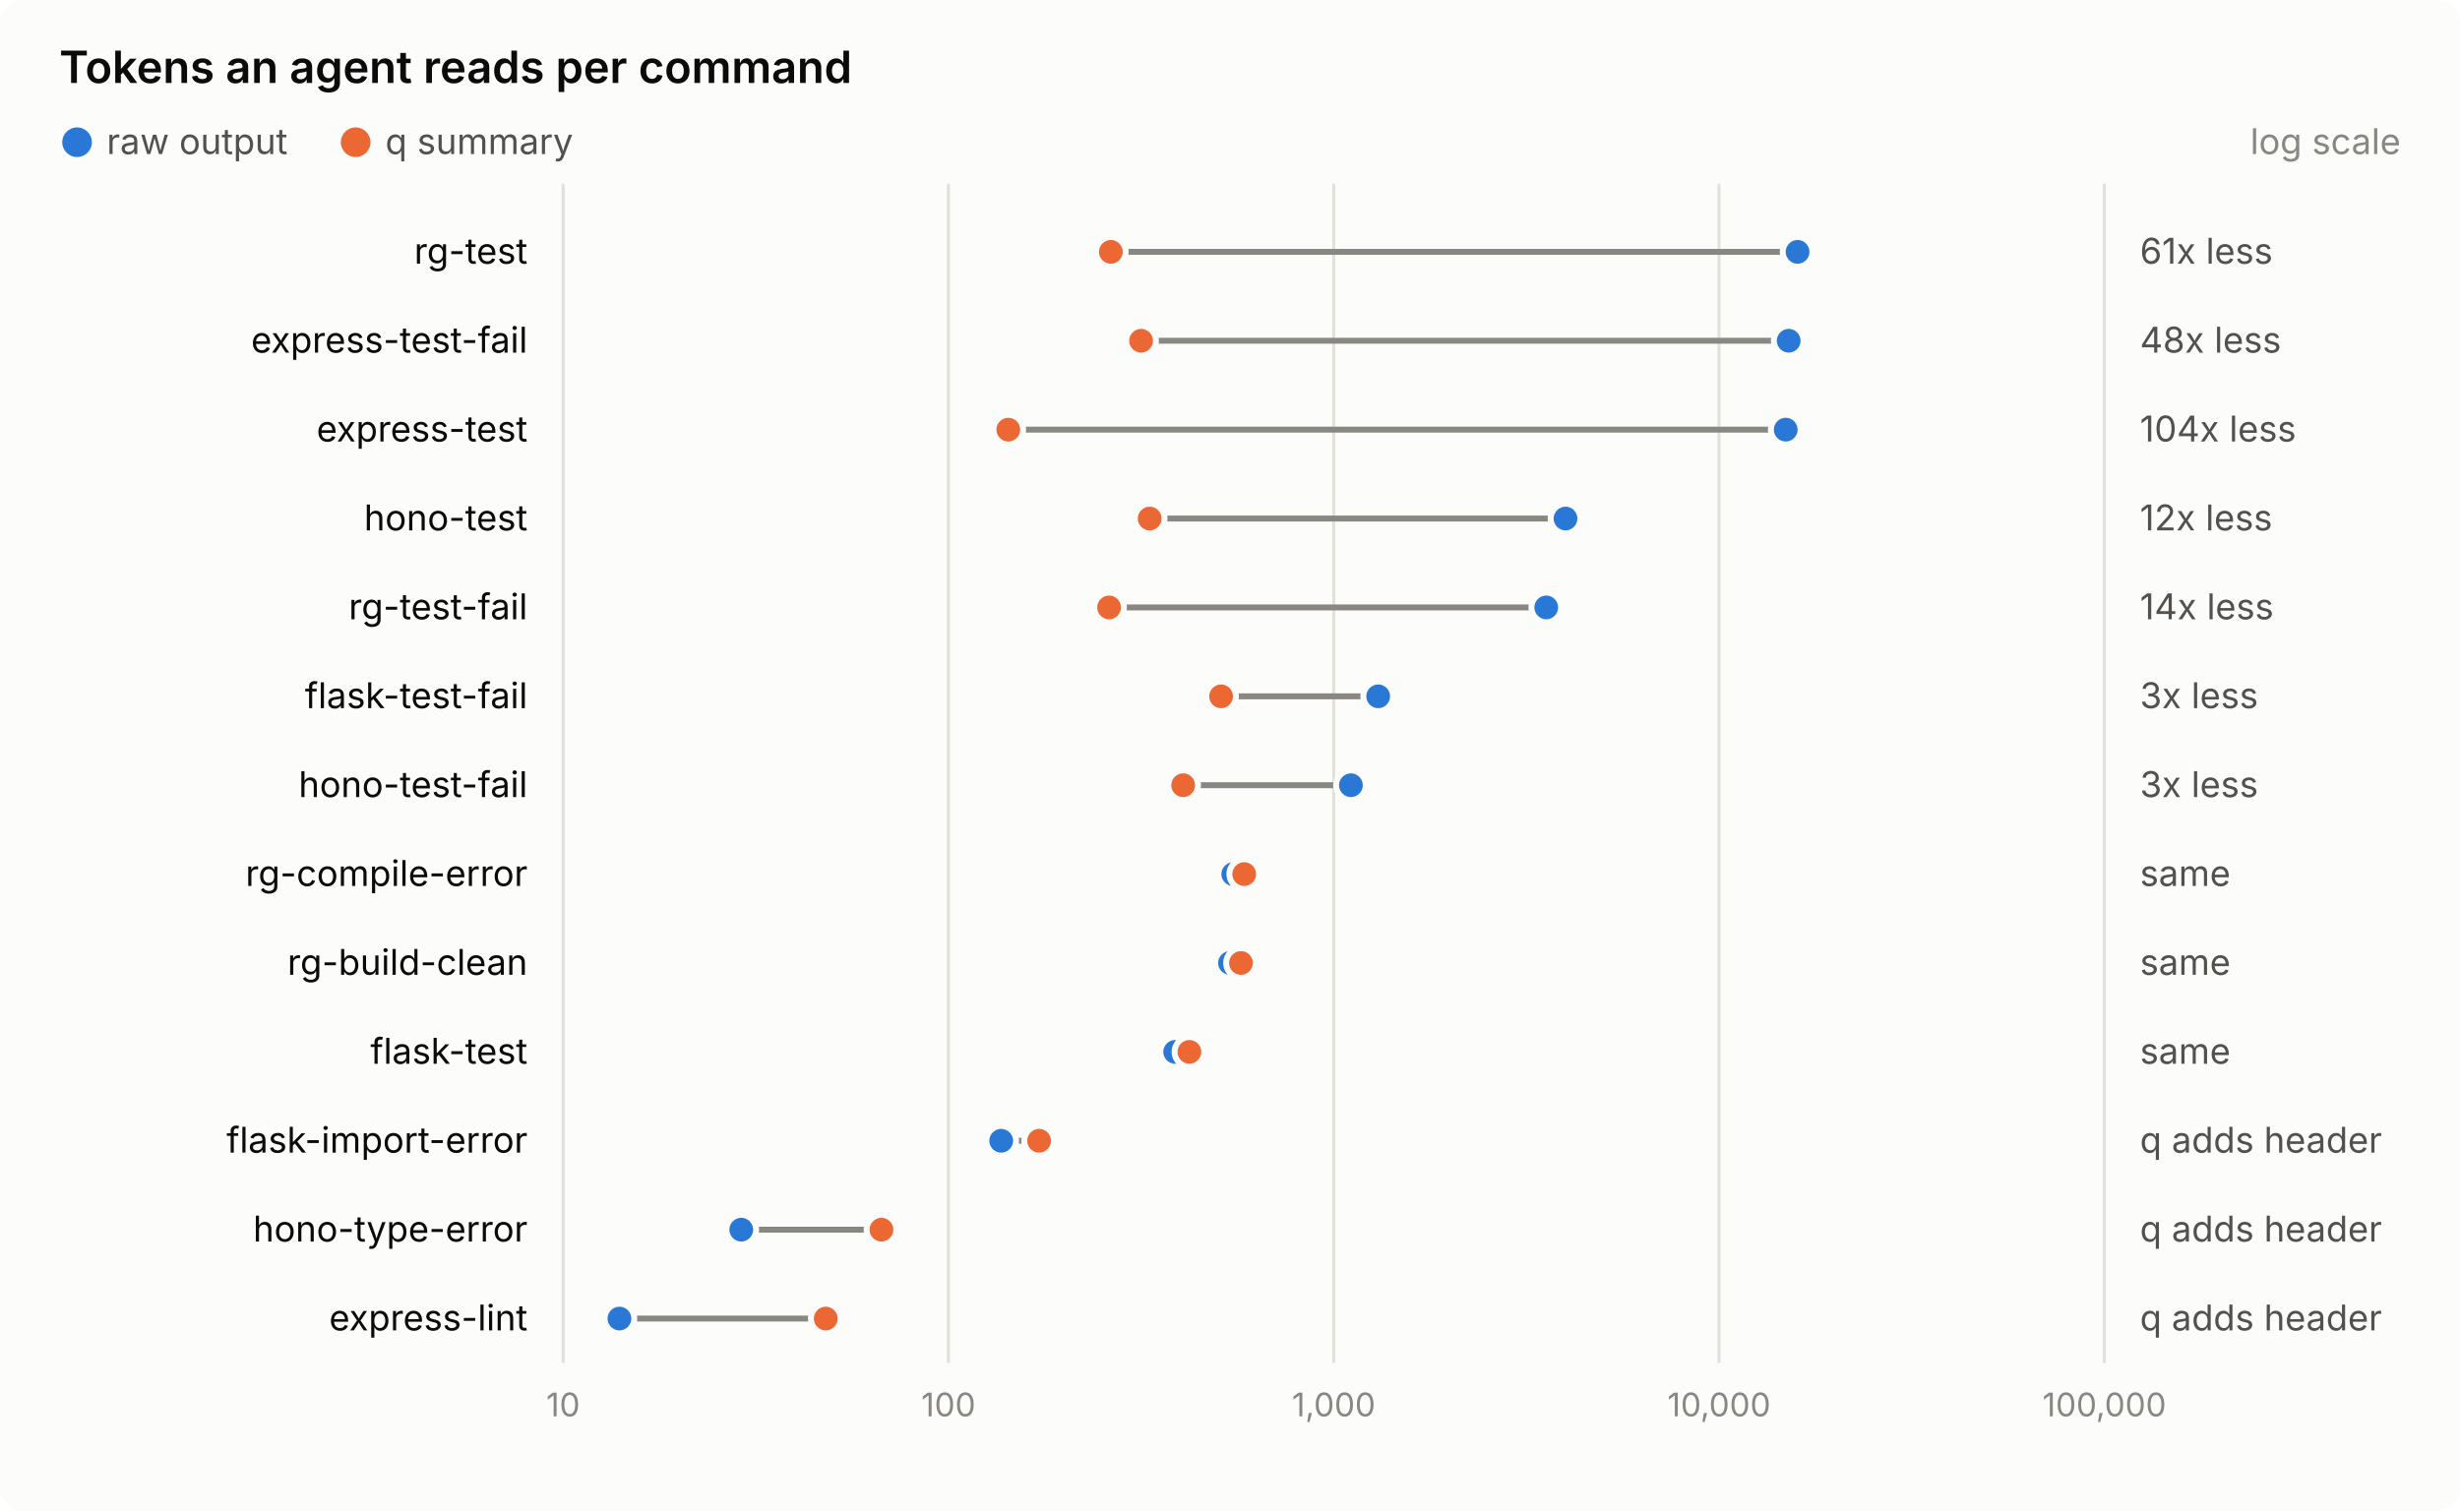
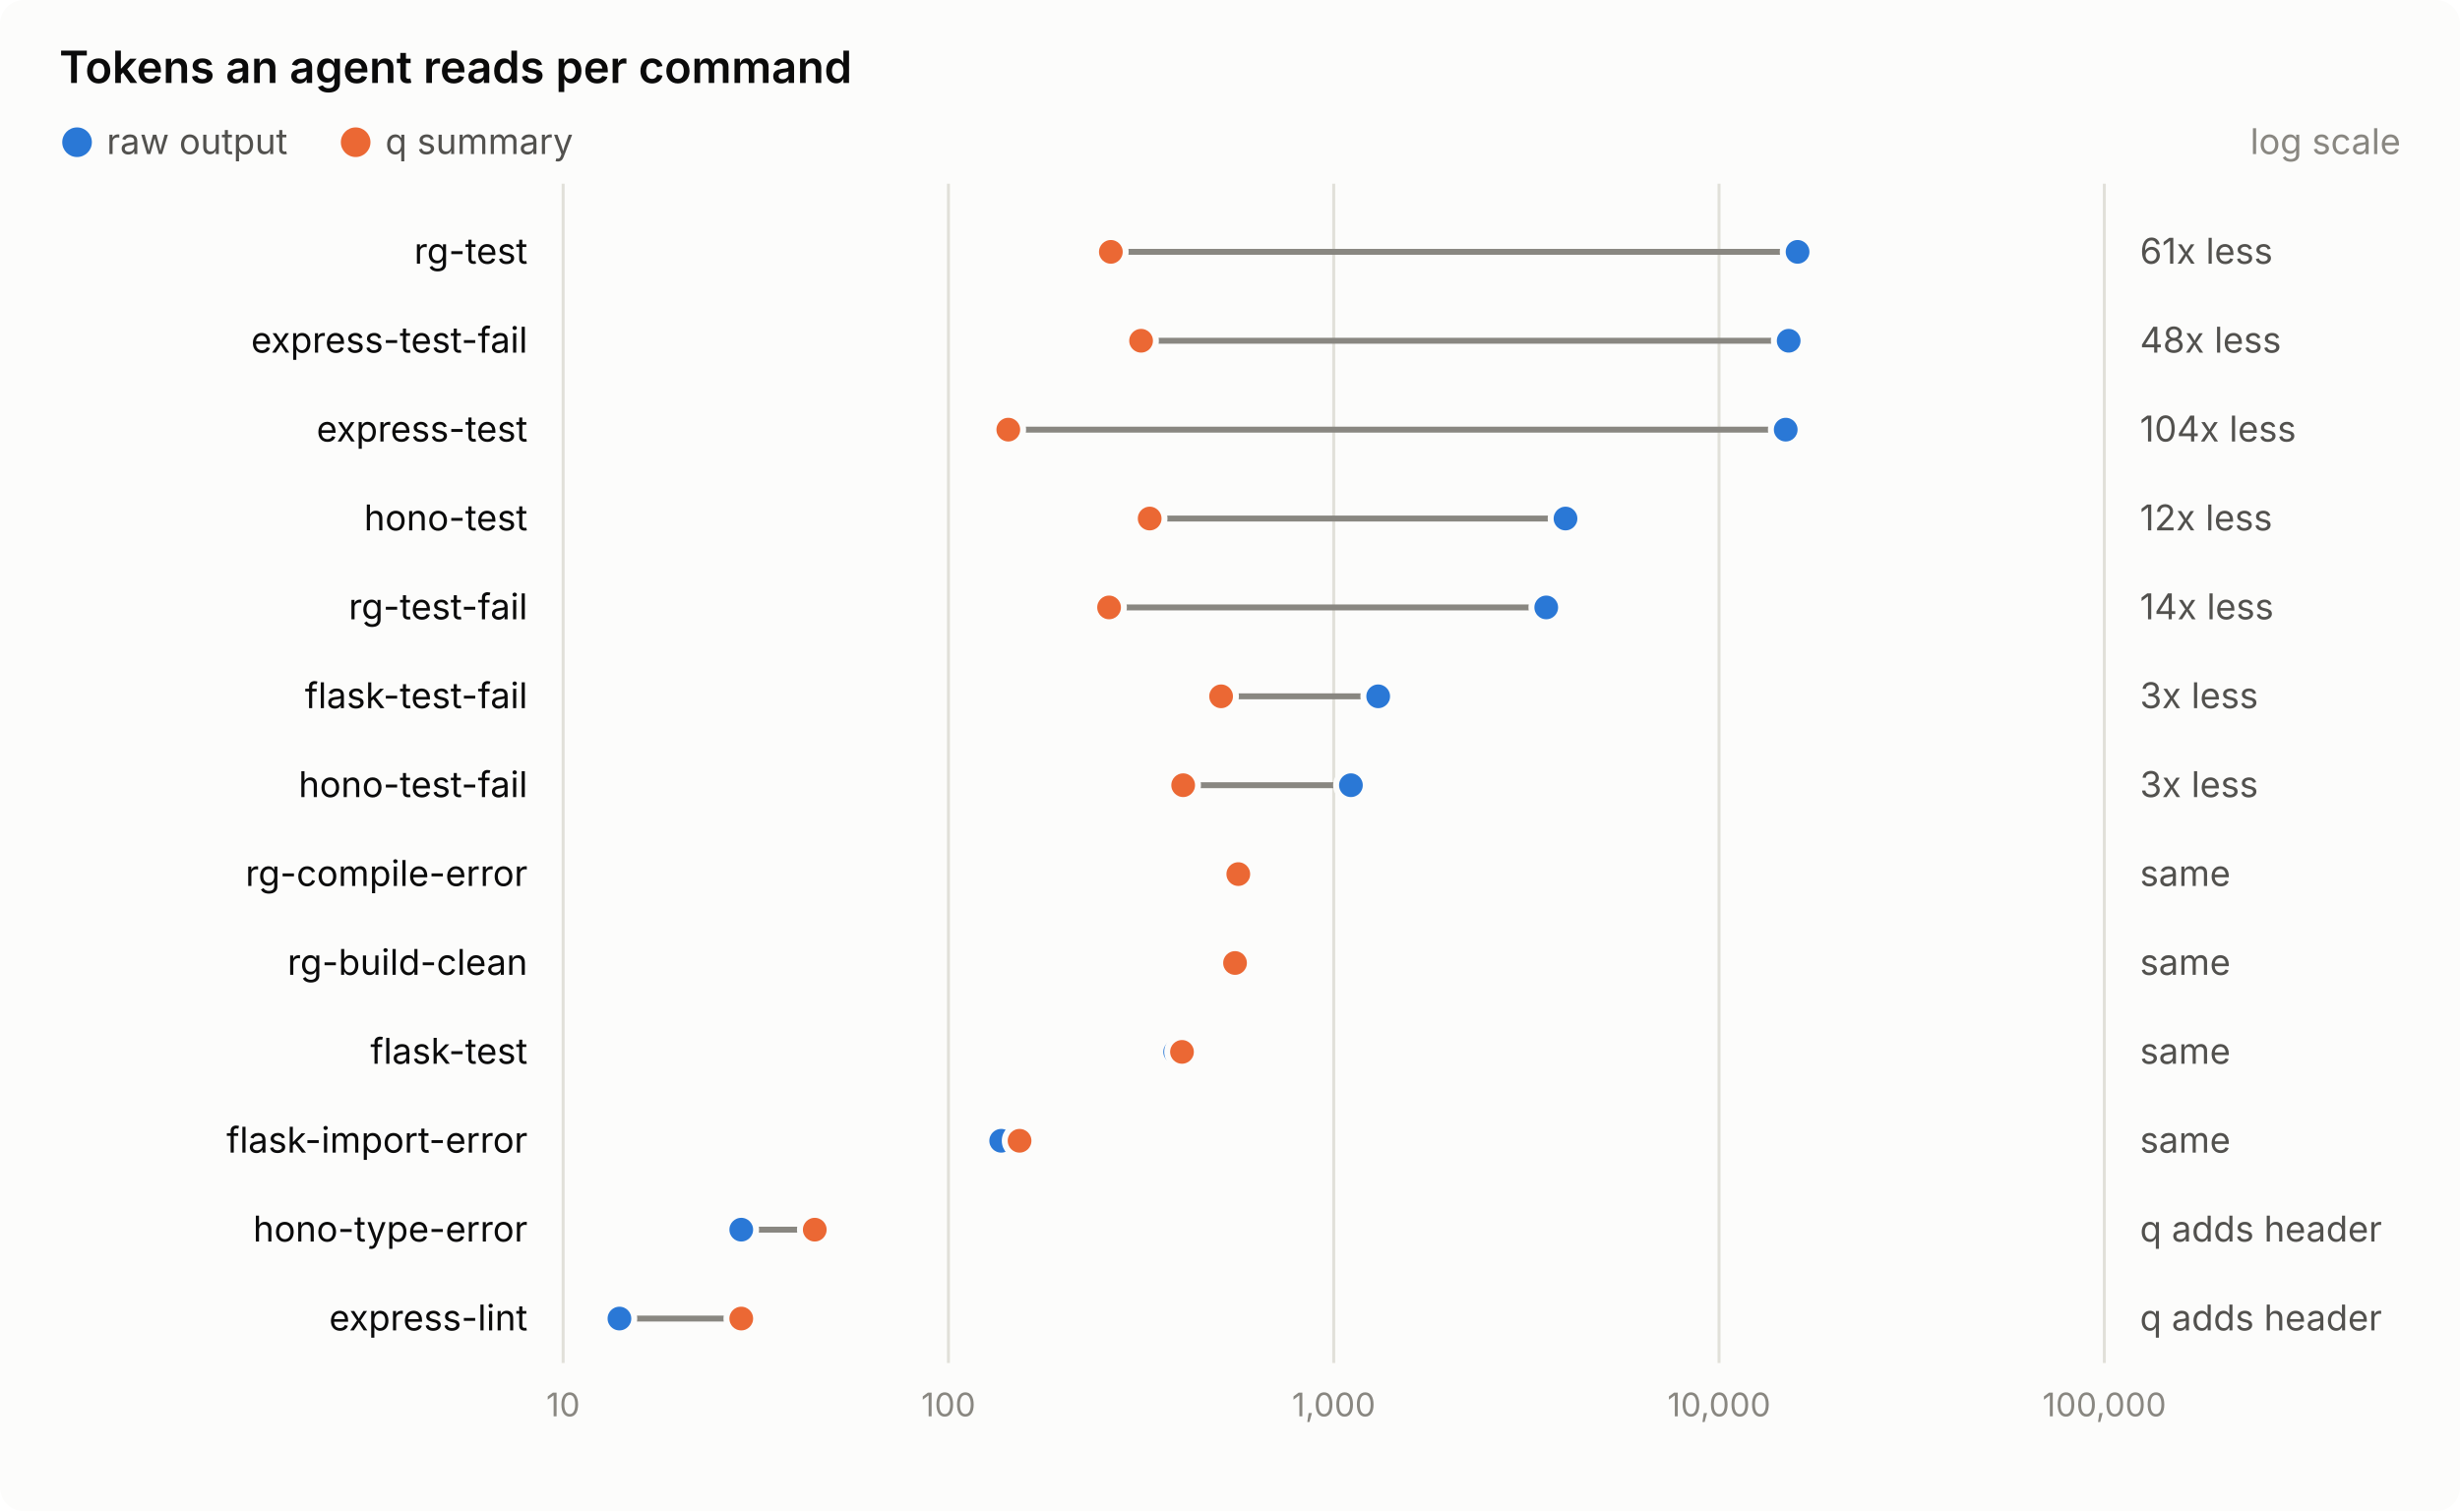
<svg xmlns="http://www.w3.org/2000/svg" width="830" height="510" viewBox="0 0 830 510" font-family="ui-sans-serif, system-ui, -apple-system, Segoe UI, sans-serif" role="img" aria-label="Tokens an agent reads per command: raw output versus q summary">
  <rect width="100%" height="100%" rx="8" fill="#fcfcfb" />
  <text x="20" y="28" font-size="15" font-weight="600" fill="#0b0b0b">Tokens an agent reads per command</text>
  <circle cx="26" cy="48" r="5" fill="#2a78d6" />
  <text x="36" y="52" font-size="12" fill="#52514e">raw output</text>
  <circle cx="120" cy="48" r="5" fill="#eb6834" />
  <text x="130" y="52" font-size="12" fill="#52514e">q summary</text>
  <text x="810" y="52" font-size="12" text-anchor="end" fill="#898781">log scale</text>
  <line x1="190.0" y1="62" x2="190.0" y2="460" stroke="#e1e0d9" />
  <text x="190.0" y="478" font-size="11" text-anchor="middle" fill="#898781">10</text>
  <line x1="320.0" y1="62" x2="320.0" y2="460" stroke="#e1e0d9" />
  <text x="320.0" y="478" font-size="11" text-anchor="middle" fill="#898781">100</text>
  <line x1="450.0" y1="62" x2="450.0" y2="460" stroke="#e1e0d9" />
  <text x="450.0" y="478" font-size="11" text-anchor="middle" fill="#898781">1,000</text>
  <line x1="580.0" y1="62" x2="580.0" y2="460" stroke="#e1e0d9" />
  <text x="580.0" y="478" font-size="11" text-anchor="middle" fill="#898781">10,000</text>
  <line x1="710.0" y1="62" x2="710.0" y2="460" stroke="#e1e0d9" />
  <text x="710.0" y="478" font-size="11" text-anchor="middle" fill="#898781">100,000</text>
  <text x="178" y="89.0" font-size="12" text-anchor="end" fill="#0b0b0b">rg-test</text>
  <line x1="374.8" y1="85.0" x2="606.5" y2="85.0" stroke="#898781" stroke-width="2" />
  <circle cx="606.5" cy="85.0" r="5" fill="#2a78d6" stroke="#fcfcfb" stroke-width="2" />
  <circle cx="374.8" cy="85.0" r="5" fill="#eb6834" stroke="#fcfcfb" stroke-width="2" />
  <text x="722" y="89.0" font-size="12" fill="#52514e">61x less</text>
  <text x="178" y="119.0" font-size="12" text-anchor="end" fill="#0b0b0b">express-test-fail</text>
  <line x1="385.0" y1="115.0" x2="603.5" y2="115.0" stroke="#898781" stroke-width="2" />
  <circle cx="603.5" cy="115.0" r="5" fill="#2a78d6" stroke="#fcfcfb" stroke-width="2" />
  <circle cx="385.0" cy="115.0" r="5" fill="#eb6834" stroke="#fcfcfb" stroke-width="2" />
  <text x="722" y="119.0" font-size="12" fill="#52514e">48x less</text>
  <text x="178" y="149.0" font-size="12" text-anchor="end" fill="#0b0b0b">express-test</text>
  <line x1="340.2" y1="145.0" x2="602.5" y2="145.0" stroke="#898781" stroke-width="2" />
  <circle cx="602.5" cy="145.0" r="5" fill="#2a78d6" stroke="#fcfcfb" stroke-width="2" />
  <circle cx="340.2" cy="145.0" r="5" fill="#eb6834" stroke="#fcfcfb" stroke-width="2" />
  <text x="722" y="149.0" font-size="12" fill="#52514e">104x less</text>
  <text x="178" y="179.0" font-size="12" text-anchor="end" fill="#0b0b0b">hono-test</text>
  <line x1="387.9" y1="175.0" x2="528.2" y2="175.0" stroke="#898781" stroke-width="2" />
  <circle cx="528.2" cy="175.0" r="5" fill="#2a78d6" stroke="#fcfcfb" stroke-width="2" />
  <circle cx="387.9" cy="175.0" r="5" fill="#eb6834" stroke="#fcfcfb" stroke-width="2" />
  <text x="722" y="179.0" font-size="12" fill="#52514e">12x less</text>
  <text x="178" y="209.0" font-size="12" text-anchor="end" fill="#0b0b0b">rg-test-fail</text>
  <line x1="374.2" y1="205.0" x2="521.7" y2="205.0" stroke="#898781" stroke-width="2" />
  <circle cx="521.7" cy="205.0" r="5" fill="#2a78d6" stroke="#fcfcfb" stroke-width="2" />
  <circle cx="374.2" cy="205.0" r="5" fill="#eb6834" stroke="#fcfcfb" stroke-width="2" />
  <text x="722" y="209.0" font-size="12" fill="#52514e">14x less</text>
  <text x="178" y="239.0" font-size="12" text-anchor="end" fill="#0b0b0b">flask-test-fail</text>
  <line x1="412.0" y1="235.0" x2="465.0" y2="235.0" stroke="#898781" stroke-width="2" />
  <circle cx="465.0" cy="235.0" r="5" fill="#2a78d6" stroke="#fcfcfb" stroke-width="2" />
  <circle cx="412.0" cy="235.0" r="5" fill="#eb6834" stroke="#fcfcfb" stroke-width="2" />
  <text x="722" y="239.0" font-size="12" fill="#52514e">3x less</text>
  <text x="178" y="269.0" font-size="12" text-anchor="end" fill="#0b0b0b">hono-test-fail</text>
  <line x1="399.2" y1="265.0" x2="455.8" y2="265.0" stroke="#898781" stroke-width="2" />
  <circle cx="455.8" cy="265.0" r="5" fill="#2a78d6" stroke="#fcfcfb" stroke-width="2" />
  <circle cx="399.2" cy="265.0" r="5" fill="#eb6834" stroke="#fcfcfb" stroke-width="2" />
  <text x="722" y="269.0" font-size="12" fill="#52514e">3x less</text>
  <text x="178" y="299.0" font-size="12" text-anchor="end" fill="#0b0b0b">rg-compile-error</text>
-   <line x1="416.1" y1="295.0" x2="419.8" y2="295.0" stroke="#898781" stroke-width="2" />
+   <line x1="416.1" y1="295.0" x2="417.8" y2="295.0" stroke="#898781" stroke-width="2" />
  <circle cx="416.1" cy="295.0" r="5" fill="#2a78d6" stroke="#fcfcfb" stroke-width="2" />
-   <circle cx="419.8" cy="295.0" r="5" fill="#eb6834" stroke="#fcfcfb" stroke-width="2" />
+   <circle cx="417.8" cy="295.0" r="5" fill="#eb6834" stroke="#fcfcfb" stroke-width="2" />
  <text x="722" y="299.0" font-size="12" fill="#52514e">same</text>
  <text x="178" y="329.0" font-size="12" text-anchor="end" fill="#0b0b0b">rg-build-clean</text>
-   <line x1="415.0" y1="325.0" x2="418.7" y2="325.0" stroke="#898781" stroke-width="2" />
+   <line x1="415.0" y1="325.0" x2="416.7" y2="325.0" stroke="#898781" stroke-width="2" />
  <circle cx="415.0" cy="325.0" r="5" fill="#2a78d6" stroke="#fcfcfb" stroke-width="2" />
-   <circle cx="418.7" cy="325.0" r="5" fill="#eb6834" stroke="#fcfcfb" stroke-width="2" />
+   <circle cx="416.7" cy="325.0" r="5" fill="#eb6834" stroke="#fcfcfb" stroke-width="2" />
  <text x="722" y="329.0" font-size="12" fill="#52514e">same</text>
  <text x="178" y="359.0" font-size="12" text-anchor="end" fill="#0b0b0b">flask-test</text>
-   <line x1="396.5" y1="355.0" x2="401.3" y2="355.0" stroke="#898781" stroke-width="2" />
+   <line x1="396.5" y1="355.0" x2="398.8" y2="355.0" stroke="#898781" stroke-width="2" />
  <circle cx="396.5" cy="355.0" r="5" fill="#2a78d6" stroke="#fcfcfb" stroke-width="2" />
-   <circle cx="401.3" cy="355.0" r="5" fill="#eb6834" stroke="#fcfcfb" stroke-width="2" />
+   <circle cx="398.8" cy="355.0" r="5" fill="#eb6834" stroke="#fcfcfb" stroke-width="2" />
  <text x="722" y="359.0" font-size="12" fill="#52514e">same</text>
  <text x="178" y="389.0" font-size="12" text-anchor="end" fill="#0b0b0b">flask-import-error</text>
-   <line x1="337.8" y1="385.0" x2="350.6" y2="385.0" stroke="#898781" stroke-width="2" />
+   <line x1="337.8" y1="385.0" x2="344.0" y2="385.0" stroke="#898781" stroke-width="2" />
  <circle cx="337.8" cy="385.0" r="5" fill="#2a78d6" stroke="#fcfcfb" stroke-width="2" />
-   <circle cx="350.6" cy="385.0" r="5" fill="#eb6834" stroke="#fcfcfb" stroke-width="2" />
-   <text x="722" y="389.0" font-size="12" fill="#52514e">q adds header</text>
+   <circle cx="344.0" cy="385.0" r="5" fill="#eb6834" stroke="#fcfcfb" stroke-width="2" />
+   <text x="722" y="389.0" font-size="12" fill="#52514e">same</text>
  <text x="178" y="419.0" font-size="12" text-anchor="end" fill="#0b0b0b">hono-type-error</text>
-   <line x1="250.1" y1="415.0" x2="297.4" y2="415.0" stroke="#898781" stroke-width="2" />
+   <line x1="250.1" y1="415.0" x2="274.9" y2="415.0" stroke="#898781" stroke-width="2" />
  <circle cx="250.1" cy="415.0" r="5" fill="#2a78d6" stroke="#fcfcfb" stroke-width="2" />
-   <circle cx="297.4" cy="415.0" r="5" fill="#eb6834" stroke="#fcfcfb" stroke-width="2" />
+   <circle cx="274.9" cy="415.0" r="5" fill="#eb6834" stroke="#fcfcfb" stroke-width="2" />
  <text x="722" y="419.0" font-size="12" fill="#52514e">q adds header</text>
  <text x="178" y="449.0" font-size="12" text-anchor="end" fill="#0b0b0b">express-lint</text>
-   <line x1="209.0" y1="445.0" x2="278.6" y2="445.0" stroke="#898781" stroke-width="2" />
+   <line x1="209.0" y1="445.0" x2="250.1" y2="445.0" stroke="#898781" stroke-width="2" />
  <circle cx="209.0" cy="445.0" r="5" fill="#2a78d6" stroke="#fcfcfb" stroke-width="2" />
-   <circle cx="278.6" cy="445.0" r="5" fill="#eb6834" stroke="#fcfcfb" stroke-width="2" />
+   <circle cx="250.1" cy="445.0" r="5" fill="#eb6834" stroke="#fcfcfb" stroke-width="2" />
  <text x="722" y="449.0" font-size="12" fill="#52514e">q adds header</text>
</svg>
